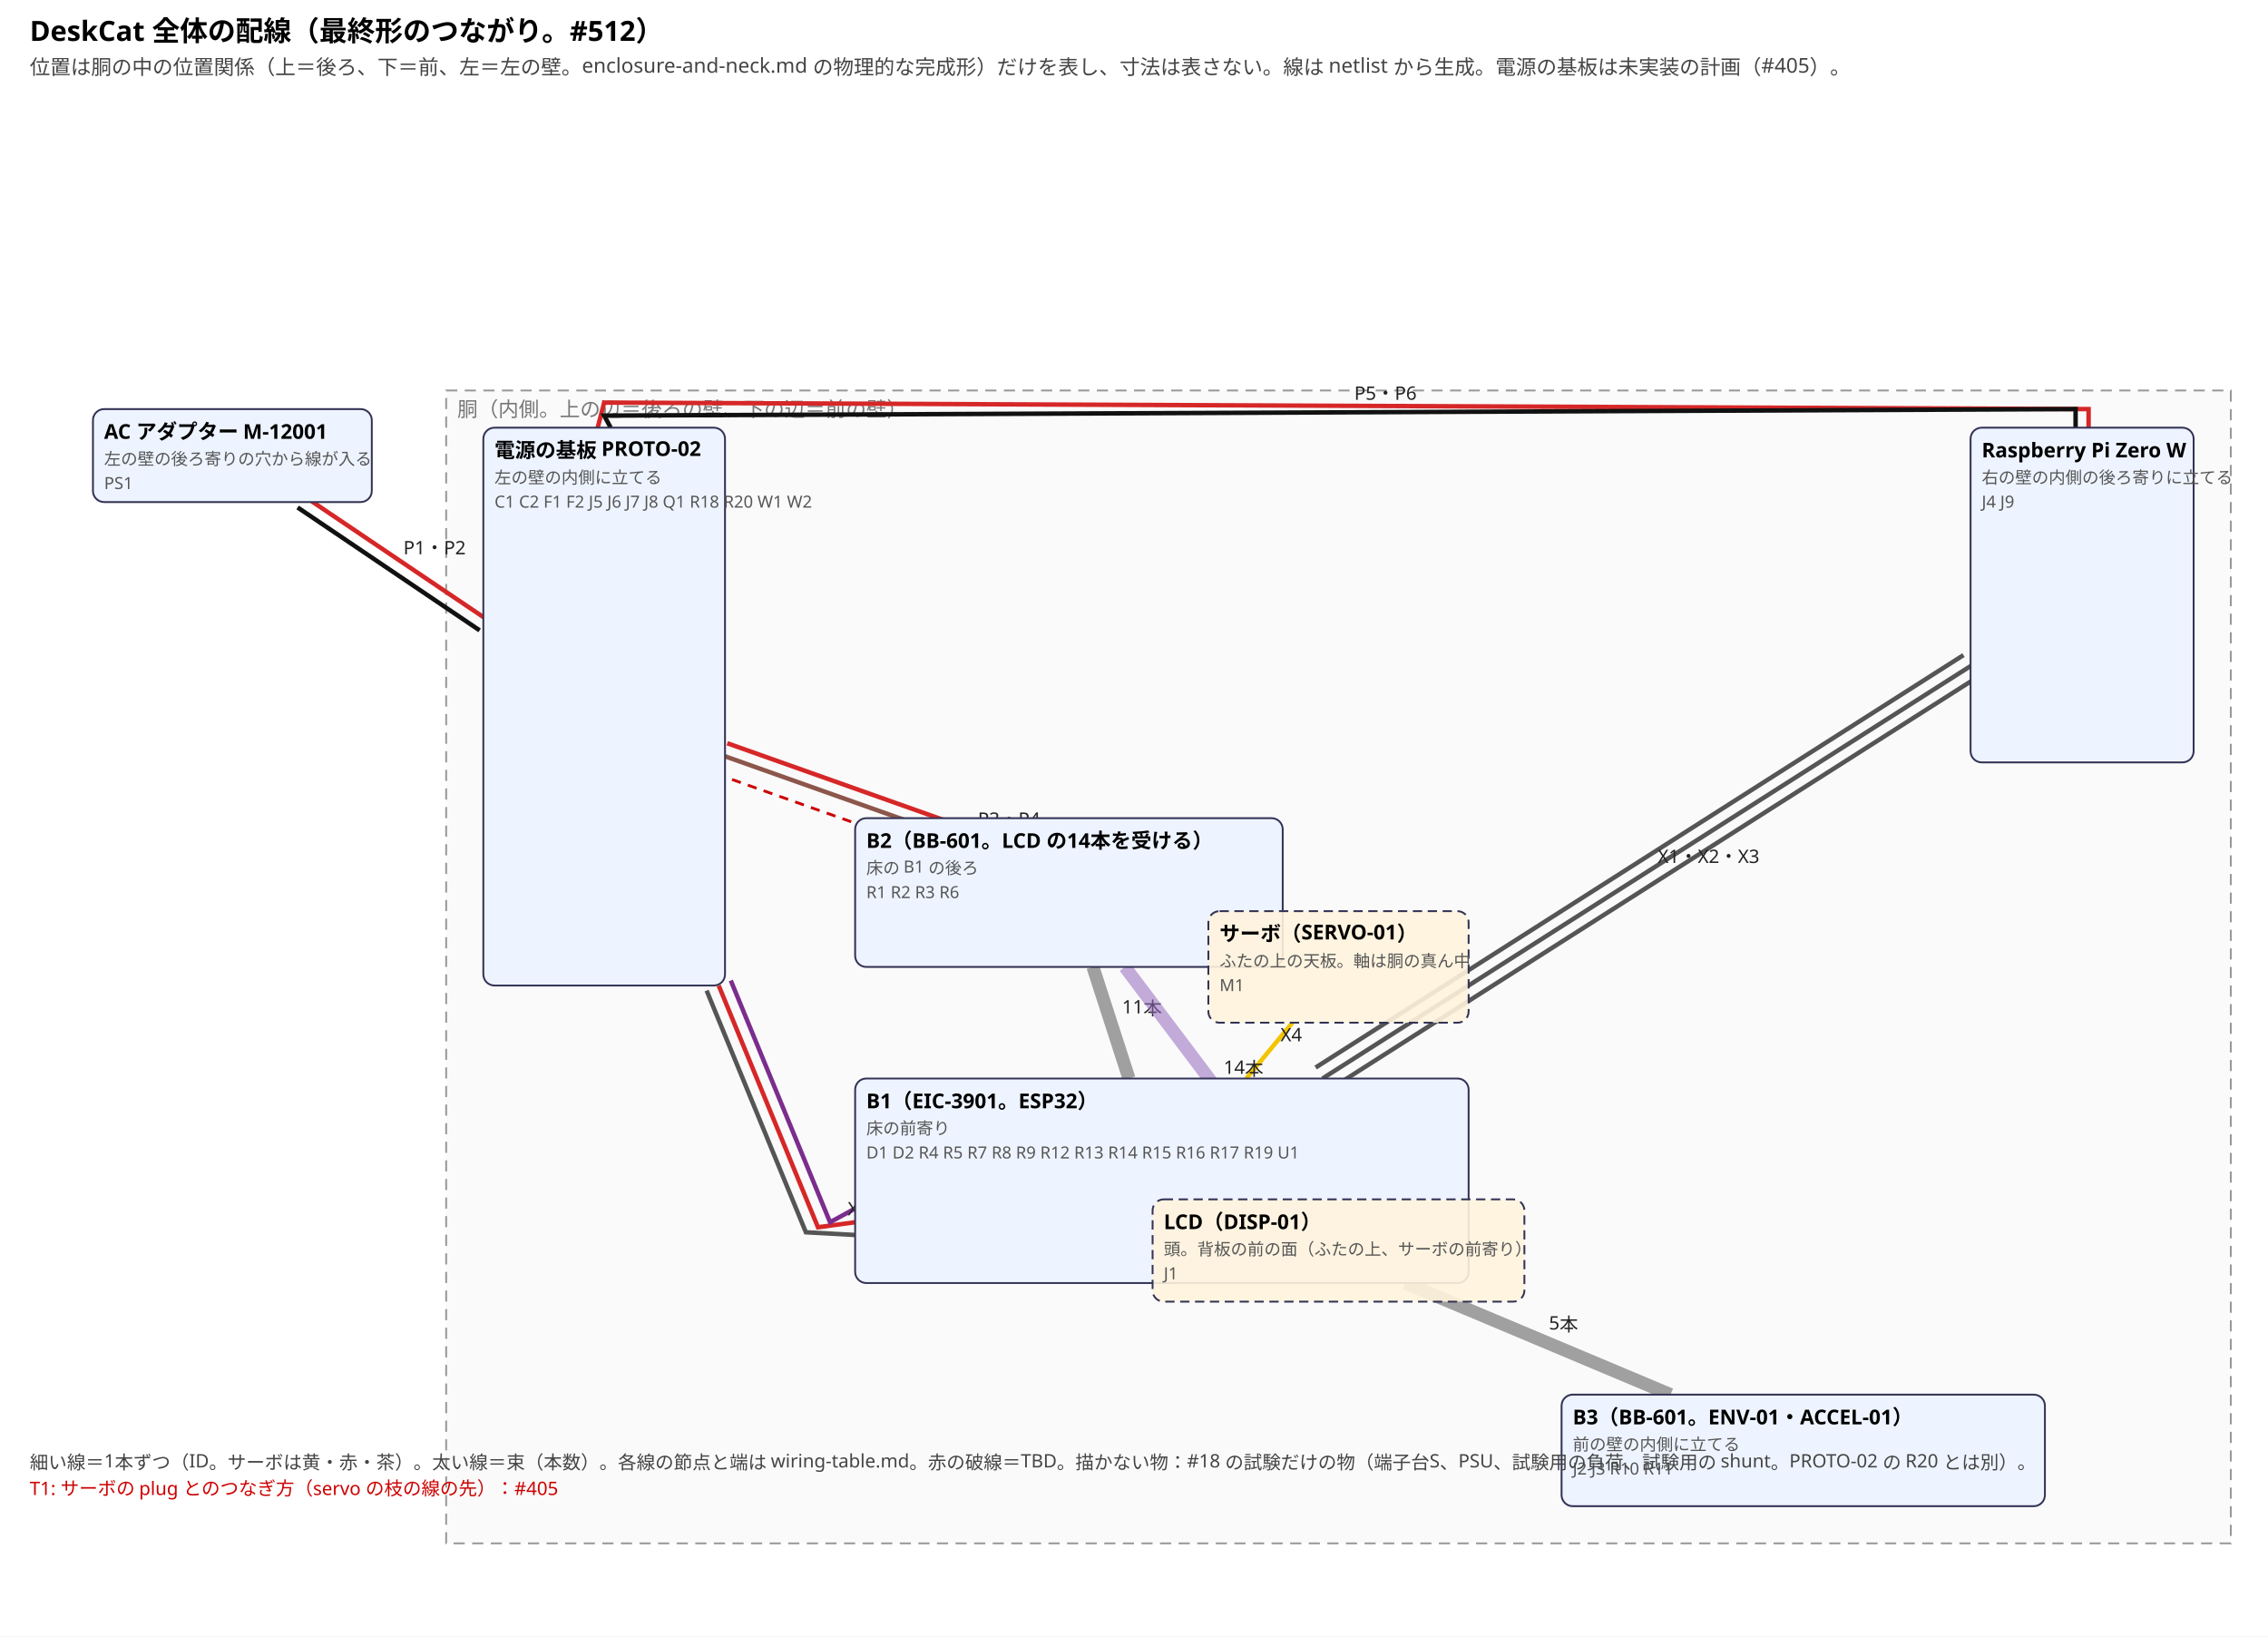
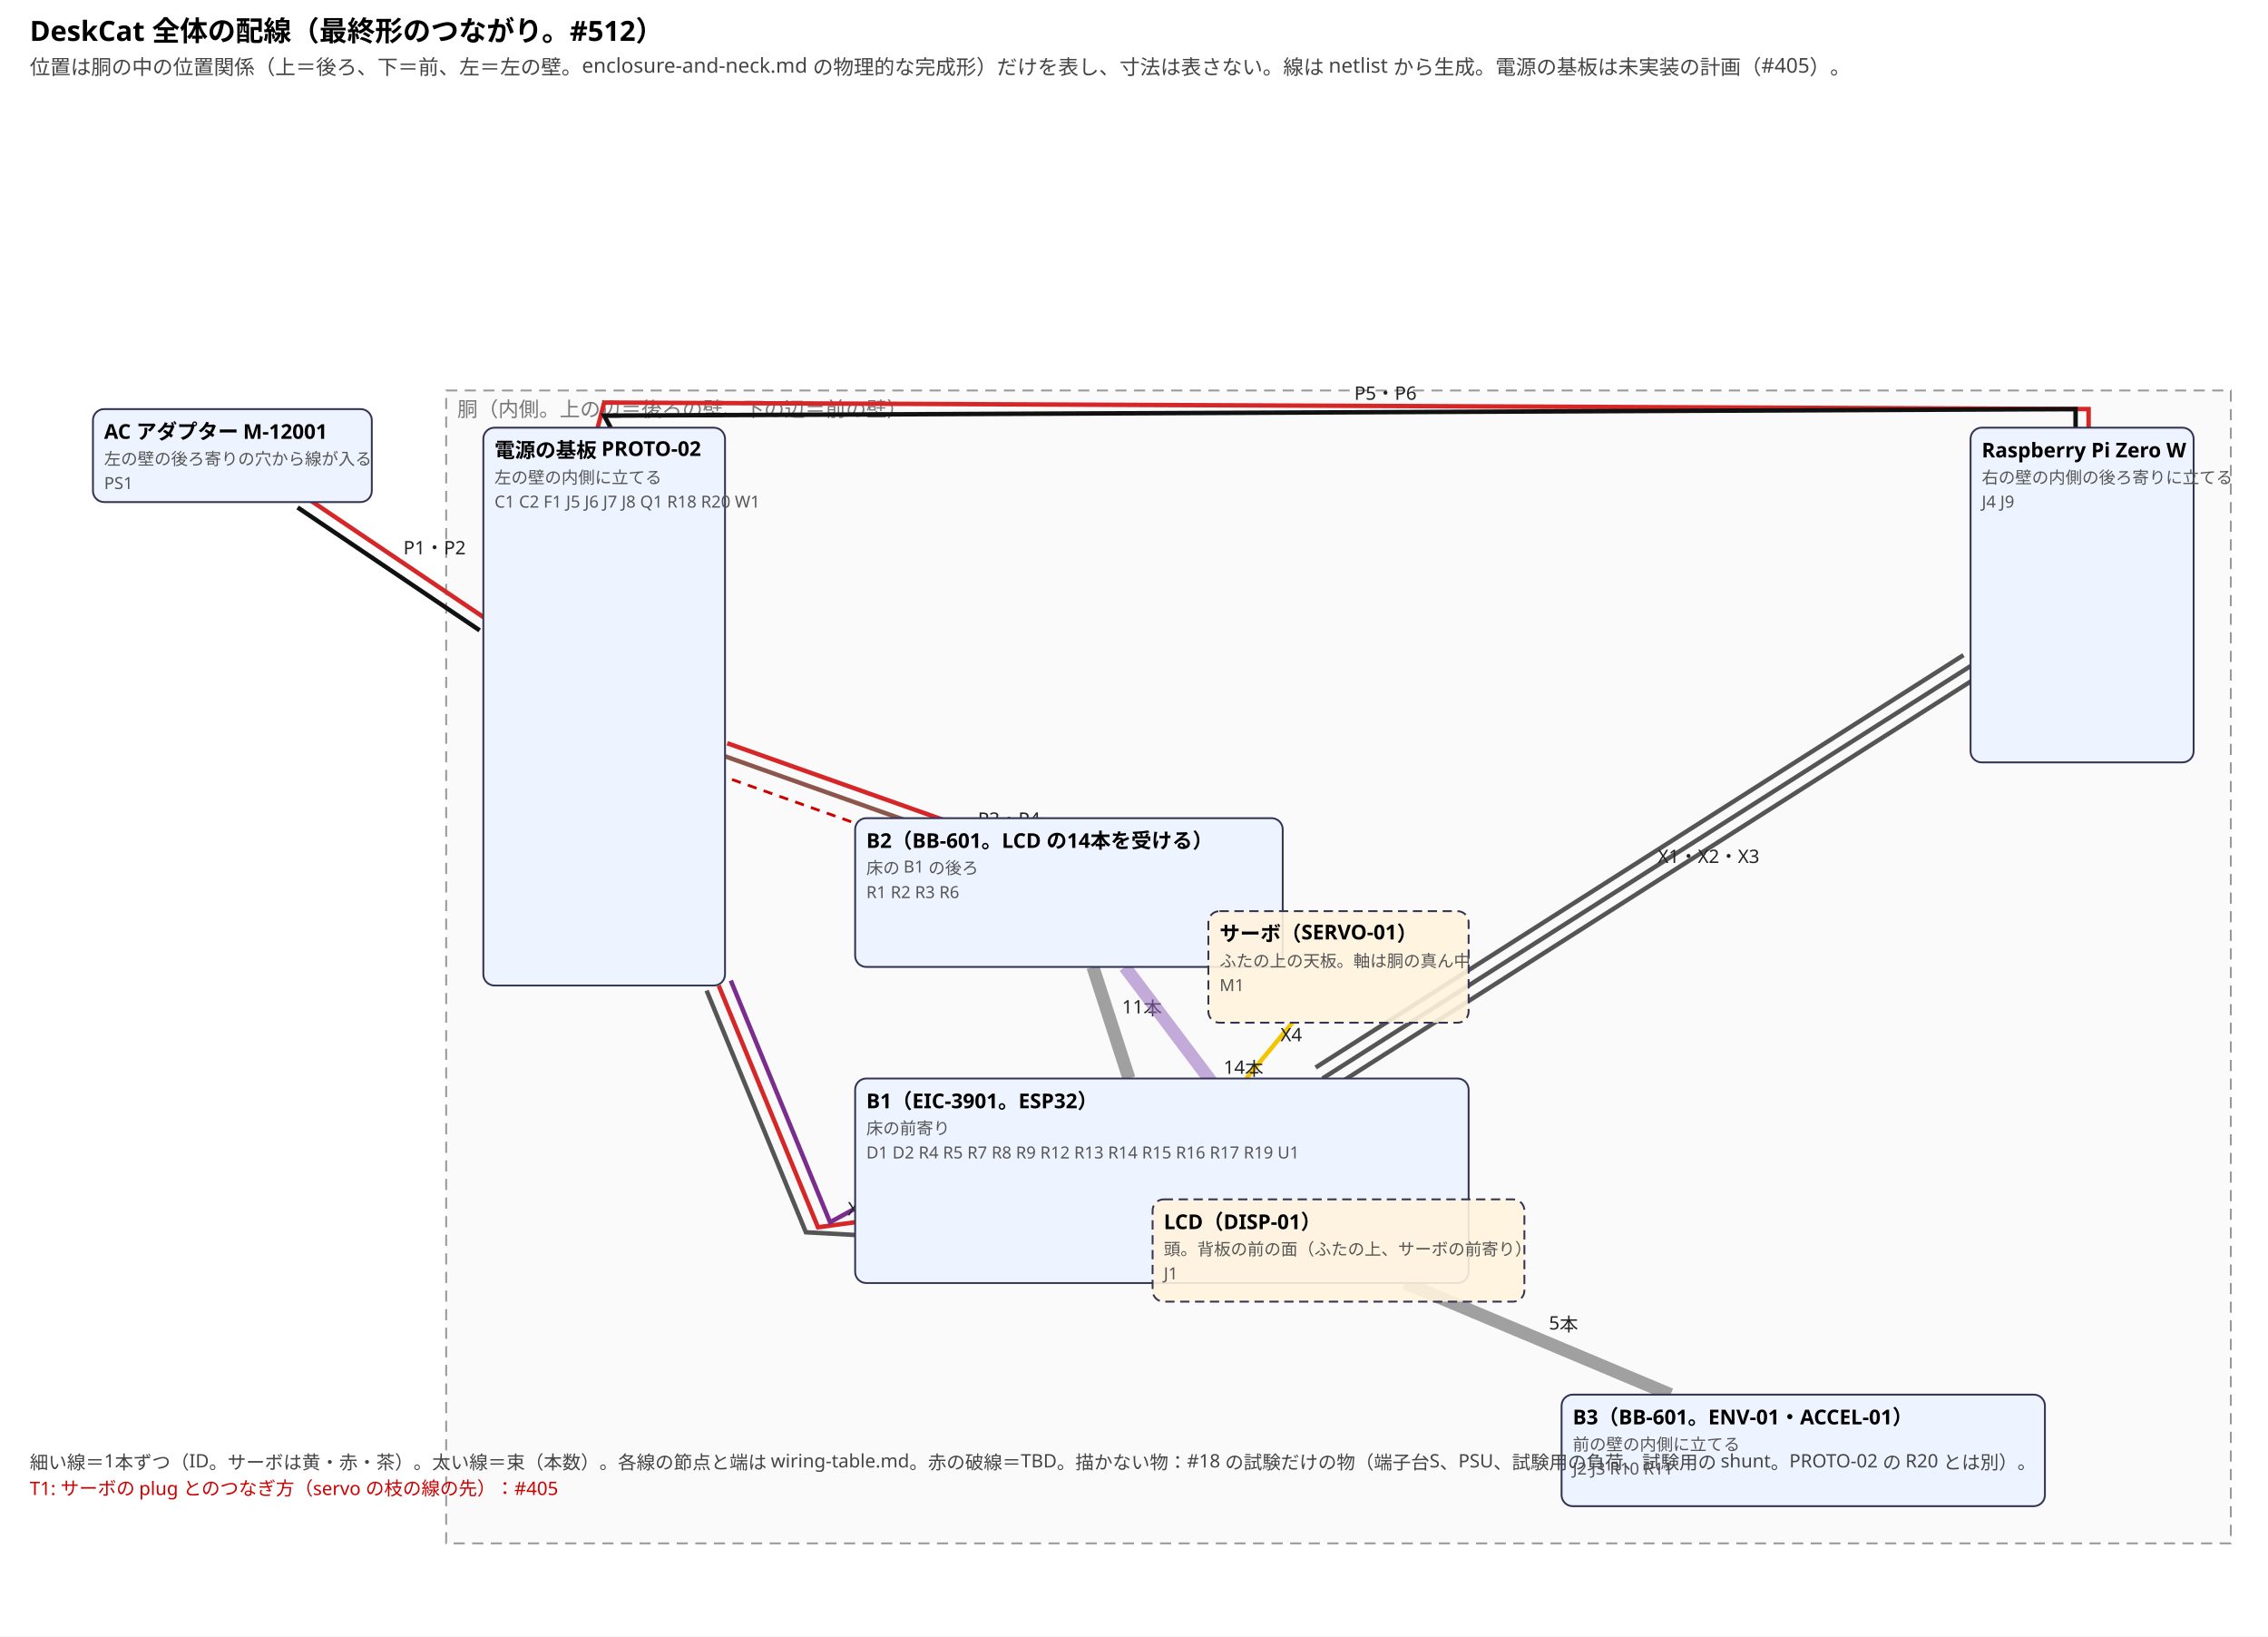
<svg xmlns="http://www.w3.org/2000/svg" width="1220" height="880" viewBox="0 0 1220 880" font-family="sans-serif">
  <rect width="1220" height="880" fill="#fff" />
  <text x="16" y="22" font-size="15" font-weight="bold">DeskCat 全体の配線（最終形のつながり。#512）</text>
  <text x="16" y="40" font-size="11" fill="#444">位置は胴の中の位置関係（上＝後ろ、下＝前、左＝左の壁。enclosure-and-neck.md の物理的な完成形）だけを表し、寸法は表さない。線は netlist から生成。電源の基板は未実装の計画（#405）。</text>
  <rect x="240" y="210" width="960" height="620" fill="#fafafa" stroke="#999" stroke-dasharray="6 4" />
  <text x="246" y="224" font-size="11" fill="#777">胴（内側。上の辺＝後ろの壁、下の辺＝前の壁）</text>
  <polyline points="607.3,580.0 587.9,520.0" fill="none" stroke="#555555" stroke-width="7" opacity="0.55" />
  <text x="603.6" y="545.0" font-size="10" fill="#222">11本</text>
  <polyline points="755.9,690.0 898.6,750.0" fill="none" stroke="#555555" stroke-width="7" opacity="0.55" />
  <text x="833.2" y="715.0" font-size="10" fill="#222">5本</text>
  <polyline points="460.9,664.2 433.5,662.7 380.1,532.7" fill="none" stroke="#555555" stroke-width="2.4" />
  <polyline points="460.0,657.3 440.0,660.0 386.6,530.0" fill="none" stroke="#d62728" stroke-width="2.4" />
  <polyline points="459.1,650.4 446.5,657.3 393.1,527.3" fill="none" stroke="#7b2d8e" stroke-width="2.4" />
  <text x="456.0" y="653.6" font-size="10" fill="#222">X5・P7・P8</text>
  <polyline points="707.7,574.1 1056.2,352.3" fill="none" stroke="#555555" stroke-width="2.4" />
  <polyline points="711.4,580.0 1060.0,358.2" fill="none" stroke="#555555" stroke-width="2.4" />
  <polyline points="715.2,585.9 1063.8,364.1" fill="none" stroke="#555555" stroke-width="2.4" />
  <text x="891.7" y="464.1" font-size="10" fill="#222">X1・X2・X3</text>
  <polyline points="670.4,580.0 695.2,550.0" fill="none" stroke="#f2c500" stroke-width="2.4" />
  <text x="688.8" y="560.0" font-size="10" fill="#222">X4</text>
  <polyline points="605.1,520.0 699.3,645.0" fill="none" stroke="#9467bd" stroke-width="7" opacity="0.55" />
  <text x="658.2" y="577.5" font-size="10" fill="#222">14本</text>
  <polyline points="164.0,267.1 262.0,333.2" fill="none" stroke="#d62728" stroke-width="2.4" />
  <polyline points="160.1,272.9 258.0,339.0" fill="none" stroke="#111111" stroke-width="2.4" />
  <text x="217.0" y="298.1" font-size="10" fill="#222">P1・P2</text>
  <polyline points="321.5,230.0 325.0,216.5 1123.5,220.0 1123.5,230.0" fill="none" stroke="#d62728" stroke-width="2.4" />
  <polyline points="328.5,230.0 325.0,223.5 1116.5,220.0 1116.5,230.0" fill="none" stroke="#111111" stroke-width="2.4" />
  <text x="728.5" y="215.0" font-size="10" fill="#222">P5・P6</text>
  <polyline points="391.2,399.7 651.2,491.9" fill="none" stroke="#d62728" stroke-width="2.4" />
  <polyline points="388.8,406.3 648.8,498.5" fill="none" stroke="#8c564b" stroke-width="2.4" />
  <text x="526.0" y="444.1" font-size="10" fill="#222">P3・P4</text>
  <polyline points="385.3,416.2 645.3,508.4" fill="none" stroke="#c00" stroke-width="1.5" stroke-dasharray="5 4" />
  <text x="521.3" y="474.3" font-size="10" fill="#c00">T1</text>
  <rect x="260" y="230" width="130" height="300" rx="6" fill="#eef4ff" stroke="#335" />
  <text x="266" y="246" font-size="11" font-weight="bold">電源の基板 PROTO-02</text>
  <text x="266" y="260" font-size="9" fill="#555">左の壁の内側に立てる</text>
-   <text x="266" y="273" font-size="9" fill="#555">C1 C2 F1 F2 J5 J6 J7 J8 Q1 R18 R20 W1 W2</text>
+   <text x="266" y="273" font-size="9" fill="#555">C1 C2 F1 J5 J6 J7 J8 Q1 R18 R20 W1</text>
  <rect x="50" y="220" width="150" height="50" rx="6" fill="#eef4ff" stroke="#335" />
  <text x="56" y="236" font-size="11" font-weight="bold">AC アダプター M-12001</text>
  <text x="56" y="250" font-size="9" fill="#555">左の壁の後ろ寄りの穴から線が入る</text>
  <text x="56" y="263" font-size="9" fill="#555">PS1</text>
  <rect x="1060" y="230" width="120" height="180" rx="6" fill="#eef4ff" stroke="#335" />
  <text x="1066" y="246" font-size="11" font-weight="bold">Raspberry Pi Zero W</text>
  <text x="1066" y="260" font-size="9" fill="#555">右の壁の内側の後ろ寄りに立てる</text>
  <text x="1066" y="273" font-size="9" fill="#555">J4 J9</text>
  <rect x="460" y="440" width="230" height="80" rx="6" fill="#eef4ff" stroke="#335" />
  <text x="466" y="456" font-size="11" font-weight="bold">B2（BB-601。LCD の14本を受ける）</text>
  <text x="466" y="470" font-size="9" fill="#555">床の B1 の後ろ</text>
  <text x="466" y="483" font-size="9" fill="#555">R1 R2 R3 R6</text>
  <rect x="460" y="580" width="330" height="110" rx="6" fill="#eef4ff" stroke="#335" />
  <text x="466" y="596" font-size="11" font-weight="bold">B1（EIC-3901。ESP32）</text>
  <text x="466" y="610" font-size="9" fill="#555">床の前寄り</text>
  <text x="466" y="623" font-size="9" fill="#555">D1 D2 R4 R5 R7 R8 R9 R12 R13 R14 R15 R16 R17 R19 U1</text>
  <rect x="840" y="750" width="260" height="60" rx="6" fill="#eef4ff" stroke="#335" />
  <text x="846" y="766" font-size="11" font-weight="bold">B3（BB-601。ENV-01・ACCEL-01）</text>
  <text x="846" y="780" font-size="9" fill="#555">前の壁の内側に立てる</text>
  <text x="846" y="793" font-size="9" fill="#555">J2 J3 R10 R11</text>
  <rect x="620" y="645" width="200" height="55" rx="6" fill="#fff3dd" fill-opacity="0.9" stroke="#335" stroke-dasharray="5 3" />
  <text x="626" y="661" font-size="11" font-weight="bold">LCD（DISP-01）</text>
  <text x="626" y="675" font-size="9" fill="#555">頭。背板の前の面（ふたの上、サーボの前寄り）</text>
  <text x="626" y="688" font-size="9" fill="#555">J1</text>
  <rect x="650" y="490" width="140" height="60" rx="6" fill="#fff3dd" fill-opacity="0.9" stroke="#335" stroke-dasharray="5 3" />
  <text x="656" y="506" font-size="11" font-weight="bold">サーボ（SERVO-01）</text>
  <text x="656" y="520" font-size="9" fill="#555">ふたの上の天板。軸は胴の真ん中</text>
  <text x="656" y="533" font-size="9" fill="#555">M1</text>
  <text x="16" y="790" font-size="10" fill="#444">細い線＝1本ずつ（ID。サーボは黄・赤・茶）。太い線＝束（本数）。各線の節点と端は wiring-table.md。赤の破線＝TBD。描かない物：#18 の試験だけの物（端子台S、PSU、試験用の負荷、試験用の shunt。PROTO-02 の R20 とは別）。</text>
  <text x="16" y="804" font-size="10" fill="#c00">T1: サーボの plug とのつなぎ方（servo の枝の線の先）：#405</text>
</svg>
